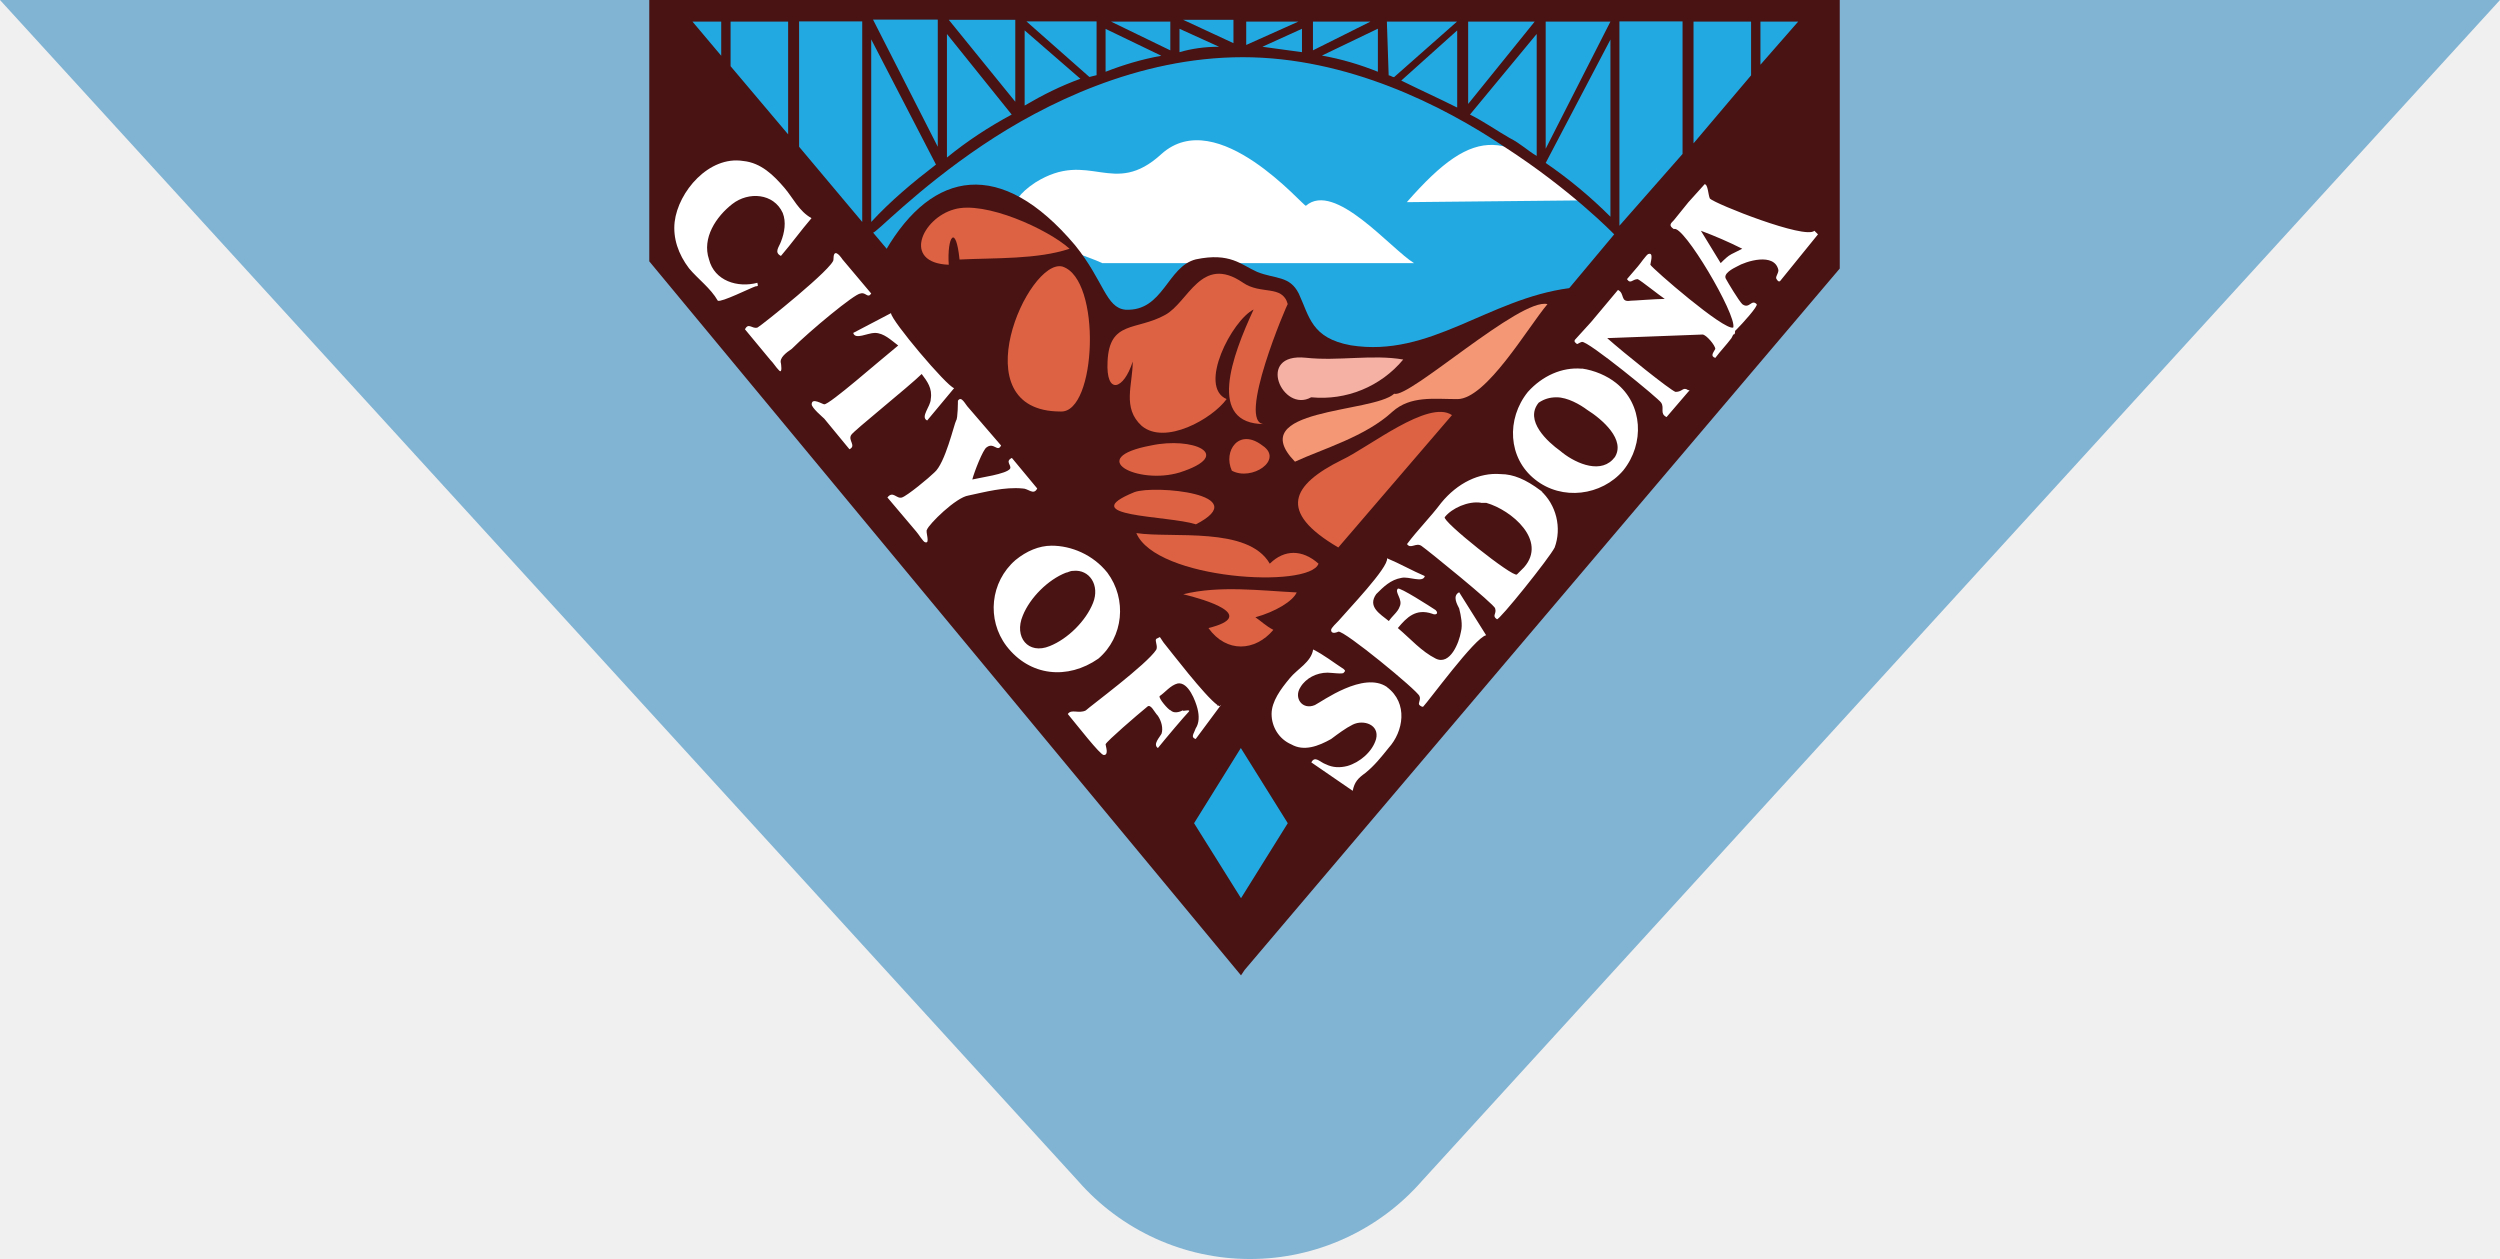
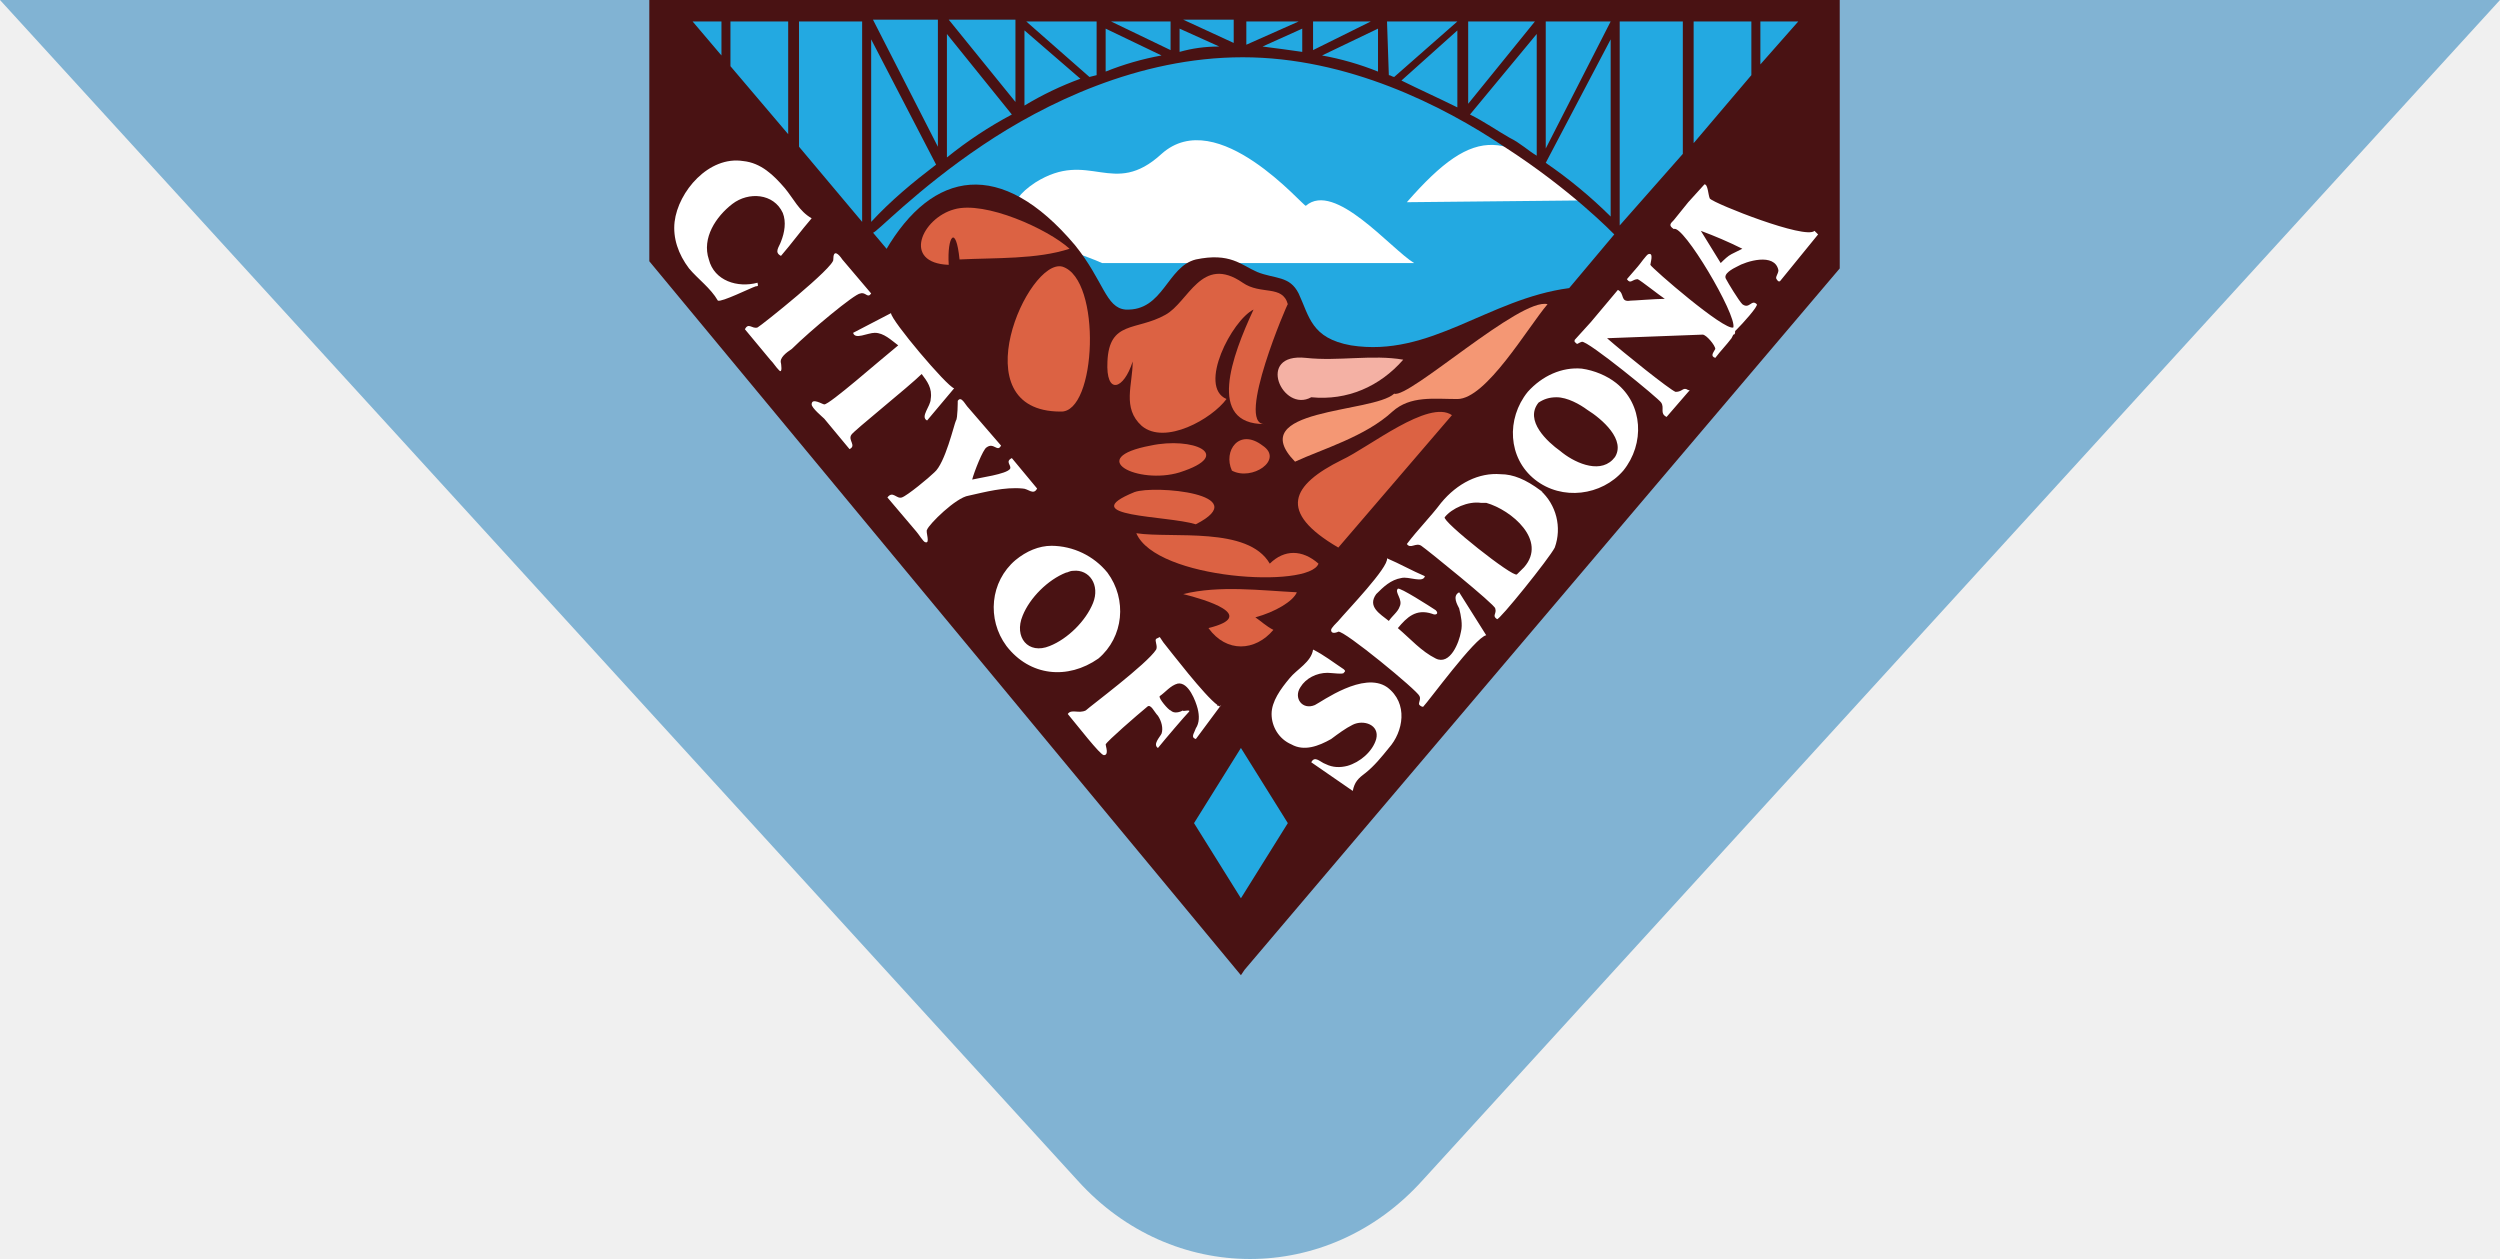
<svg xmlns="http://www.w3.org/2000/svg" width="139" height="70" viewBox="0 0 139 70" fill="none">
-   <path d="M139 0H0l59.93 65.65a12.7 12.7 0 0 0 19.14 0L139 0Z" fill="#81B3D3" />
-   <path d="M36.8.5 69 38.2 101.09.7 36.8.5Z" fill="#23A9E1" />
-   <path d="M61.27 14.63h17.35c-1.3-.8-4.41-4.58-6.01-3.19-.1.1-4.92-5.67-8.03-2.88-2.7 2.48-4-.3-7.02 1.59-3.6 2.39 2 3.68 3.71 4.47Zm26.78-3.49-9.83.1c3.91-4.47 5.62-3.98 9.83-.1Z" fill="#fff" />
-   <path d="M97.88 3.58V1.2h2.1l-2.1 2.4Zm-49.34 9.35c.1.1 2.4-2.38 6.11-4.87 3.41-2.29 8.63-4.88 14.45-4.88 5.81 0 11.13 2.69 14.54 4.98 3.7 2.39 6.01 4.77 6.11 4.87l-2.5 2.99c-4.52.6-7.73 3.88-12.14 3.18-2.2-.4-2.3-1.59-2.9-2.88-.5-1-1.31-.8-2.31-1.2-.9-.4-1.5-1.1-3.41-.7-1.6.4-1.8 2.9-3.91 2.8-1.1-.1-1.2-1.6-2.81-3.59-4.11-4.87-7.92-4.18-10.53.3L68.89 37.1 48.54 12.93ZM40.1 1.2v1.9l-1.6-1.9h1.6Zm54.06 0h3.2v2.99l-3.2 3.78V1.19Zm-4.12 11.35V1.19h3.51v7.37l-3.5 3.98s.1 0 0 0Zm-.5-10.35v9.85c-1.1-1.1-2.3-2.1-3.6-2.99l3.6-6.86Zm-4.1-.3v6.77c-.51-.3-.91-.7-1.51-1-.7-.4-1.4-.9-2.2-1.3l3.7-4.47Zm-4.42-.2v4.28c-1-.5-2.1-1-3.11-1.5l3.1-2.78Zm.6-.5h3.71l-3.7 4.58V1.19Zm4.31 0h3.61l-3.6 7.07V1.19Zm-8.82 0h3.9l-3.5 3.09c-.1 0-.2-.1-.3-.1l-.1-2.99Zm-.5.4v2.39c-1-.4-2-.7-3.11-.9l3.1-1.49Zm-4.22 0v1.3l-2.2-.3 2.2-1Zm-6.81 0 2.2 1c-.8 0-1.5.1-2.2.3v-1.3Zm-4.12 0 3.11 1.5c-1.1.2-2.1.5-3.1.89V1.59Zm3.61 1.2-3.3-1.6h3.3v1.6Zm3.51-.4-2.8-1.3h2.8v1.3Zm.7-1.2h2.91l-2.9 1.3v-1.3Zm3.72 0h3.2l-3.2 1.6v-1.6ZM60.57 4.28l-3.5-3.09h3.9v2.99l-.4.1Zm-3.6-2.59 3.1 2.69c-1.1.4-2.1.9-3.1 1.49V1.69Zm-4.32.2 3.6 4.48c-1.3.7-2.5 1.49-3.6 2.39V1.89Zm-4.21.3 3.6 6.96c-1.3 1-2.5 2-3.6 3.19V2.19Zm3.7 5.97-3.6-7.07h3.6v7.07Zm4.32-2.49L52.75 1.1h3.7v4.58Zm-12.64 1.8-3.2-3.79V1.2h3.2v6.27Zm.6-6.28h3.52v11.15l-3.51-4.18V1.19ZM69.3 0H36.1v14.53L69 54.23l.2-.3 33.09-39V0h-33Z" fill="#491213" />
-   <path d="m66.39 45.77 2.6-4.18 2.61 4.18-2.6 4.17-2.61-4.17Z" fill="#23A9E1" />
-   <path d="M74.41 30.44c-3.4-1.99-2.6-3.48.2-4.87 1.5-.7 4.81-3.38 6.12-2.49l-6.32 7.36Zm-2.3 2.5c-2.01-.1-4.32-.4-6.32.1 1.2.29 4.2 1.18 1.4 1.88 1 1.4 2.6 1.3 3.61.1-.4-.2-.7-.5-1-.7 1.1-.3 2.1-.9 2.3-1.39Zm1.2-1.6c-.9-.8-1.9-.8-2.71 0-1.2-2.09-5.42-1.4-7.42-1.7 1.1 2.6 9.63 3.1 10.13 1.7Zm-6.82-2.19c-1.6-.5-6.82-.4-3.41-1.79 1.1-.4 6.72.1 3.4 1.8Zm2-2.98c-.5-1.1.4-2.4 1.7-1.4 1.21.8-.6 2-1.7 1.4Zm-2.9.1c-2.31.7-5.32-.8-1.6-1.5 2.3-.5 4.7.5 1.6 1.5-.1 0 .1 0 0 0Zm-2.61-6.17c-.5 1.59-1.5 1.89-1.4 0 .1-2.3 1.6-1.7 3.2-2.59 1.3-.7 2-3.38 4.32-1.8 1 .7 2.2.1 2.5 1.2 0-.1-2.9 6.67-1.3 6.67-3.21 0-1.8-3.78-.6-6.37-1.2.6-3.11 4.28-1.5 4.98-.8 1.1-3.42 2.58-4.72 1.49-1.1-1-.5-2.29-.5-3.58Zm-4.01 2.78c-5.62 0-1.8-8.55.1-8.06 2.2.7 1.9 8.16-.1 8.06Zm-6.22-8.16c-2.6-.1-1.5-2.58.3-3.08 1.7-.5 5.21 1.1 6.42 2.19-1.8.6-4.11.5-6.12.6-.2-2-.7-1.3-.6.3Z" fill="#DC6243" />
-   <path d="M72 25.67c-2.9-2.99 4.32-2.69 5.52-3.78.8.3 7.02-5.37 8.52-4.98-1.1 1.3-3.4 5.28-5.01 5.28-1.3 0-2.6-.2-3.61.7-1.5 1.39-3.91 2.08-5.42 2.78Z" fill="#F49774" />
-   <path d="M72.9 22.09c-1.6.9-3.1-2.49-.3-2.2 1.81.2 3.72-.2 5.42.1a5.9 5.9 0 0 1-5.11 2.1Z" fill="#F4B1A4" />
-   <path d="M51.25 20.8c.3.4.6.79.5 1.39 0 .4-.6 1-.2 1.19l1.5-1.8c-.4-.09-3.51-3.77-3.51-4.17l-2.1 1.1c.1.4.8 0 1.2 0 .5 0 .9.4 1.3.7-1.1.89-3.8 3.27-4.11 3.27-.1 0-.7-.4-.7 0 0 .2.6.7.7.8l1.4 1.7c.4-.2-.1-.5.1-.8.1-.2 3.21-2.69 3.92-3.39Zm-3.41-4.48c.3-.1.4.3.6 0l-1.6-1.9c-.2-.3-.5-.6-.5 0 .1.4-4.02 3.69-4.22 3.79-.3.1-.5-.3-.7.1l1.4 1.69c.2.2.3.4.5.6.2.2.1-.4.1-.4-.1-.3.3-.6.6-.8 1-1 3.51-3.08 3.82-3.08Zm-5.72-.6c-1.1.3-2.4-.1-2.7-1.3-.4-1.19.4-2.38 1.3-3.08.9-.7 2.3-.6 2.8.5.2.5.1 1.1-.1 1.6-.1.29-.4.59 0 .79.6-.7 1.1-1.4 1.7-2.1-.7-.39-1-1.09-1.5-1.68-.6-.7-1.3-1.4-2.3-1.5-1.9-.3-3.61 1.7-3.81 3.39-.1.9.2 1.79.8 2.58.5.6 1.2 1.1 1.6 1.8.2.1 1.8-.7 2.1-.8.21 0 .1-.1.1-.2 0 0-.5.2 0 0ZM67.69 39.2c-.7-.5-2.6-2.99-3-3.48l-.2-.3-.2.1c-.1.1.1.4 0 .6-.5.8-3.72 3.18-3.92 3.38-.4.2-.8-.1-1 .2.5.6 1.8 2.28 2 2.28.3 0 .1-.5.1-.6.1-.2 1.7-1.58 2.31-2.08.2-.2.4.3.6.5.2.3.3.7.2 1-.1.19-.5.59-.2.79.4-.5 1.5-1.8 1.7-2 .2-.2-.4 0-.3-.1-.2.1-.5.2-.7 0-.1 0-.7-.69-.6-.79.3-.2.6-.6 1-.7.6-.1 1 1 1.1 1.4.1.4.1.8-.1 1.1-.1.3-.3.49 0 .59l1.41-1.9c0 .1-.1.1-.2 0 .1.1-.1 0 0 0Zm-9.22-8.86c-.7 0-1.4.3-2.01.8a3.52 3.52 0 0 0-.5 4.78c1.3 1.69 3.4 1.89 5.11.7 1.4-1.2 1.6-3.3.5-4.78-.8-1-2-1.5-3.1-1.5Zm1.2 1.4c.9-.1 1.5.8 1.1 1.79-.4 1-1.4 1.99-2.4 2.39-1.2.5-2.01-.5-1.5-1.7.4-.99 1.4-1.99 2.4-2.38.1 0 .2-.1.4-.1Zm-2.8-4.58c.3 0 .6.4.8 0l-1.41-1.7c-.4.2 0 .4-.1.6-.2.3-1.7.5-2.1.6.1-.4.6-1.69.8-1.79.4-.3.6.3.8-.1l-1.8-2.09c-.2-.2-.4-.7-.6-.4 0 0 0 1-.1 1.1-.11.2-.61 2.39-1.21 2.89-.3.3-1.5 1.29-1.8 1.39-.3.1-.5-.4-.81 0l1.6 1.89c.1.1.4.6.5.6.3.1 0-.6.1-.7.1-.3 1.61-1.8 2.31-1.9.9-.19 2-.49 3.01-.39-.2 0 .2 0 0 0Zm24.26 6.67c.1.4.2.9.1 1.29-.1.6-.6 1.89-1.4 1.5-.8-.4-1.4-1.1-2.11-1.7.5-.6 1-1.1 1.9-.8.2.1.4 0 .2-.2-.3-.2-2-1.29-2.1-1.19-.2.2.3.6.1 1-.1.3-.4.5-.6.8-.5-.4-1.2-.8-.7-1.5.4-.4.8-.8 1.4-.9.4-.1 1.2.3 1.3-.1-.7-.3-1.4-.7-2.1-.99.1.5-2.2 2.89-2.7 3.48-.1.1-.41.4-.41.5 0 .3.4.1.4.1.3-.1 4.41 3.28 4.51 3.58.1.2-.1.4 0 .5 0 0 .1.1.2.1.3-.3 2.91-3.88 3.51-3.98l-1.5-2.39c-.4.2-.1.7 0 .9Zm-4.01 4.37c-1.3-.9-3.61.8-4.01 1-.7.3-1.2-.4-.8-1 .3-.5.9-.8 1.5-.8.2 0 .9.1.9 0 .1-.1.1-.1 0-.2-.6-.39-1.1-.79-1.7-1.09-.1.7-.9 1.1-1.3 1.6-.5.6-1.01 1.29-1.01 1.99s.4 1.39 1.1 1.69c.7.4 1.5.1 2.21-.3.4-.3.8-.6 1.2-.8.6-.3 1.5 0 1.3.8-.2.7-.9 1.3-1.6 1.5-.4.1-.8.1-1.2-.1-.3-.1-.6-.5-.8-.1l2.3 1.58c.1-.5.3-.7.7-.99.5-.4.9-.9 1.3-1.4.81-.89 1.11-2.48-.1-3.38Zm17.65-27.95c0 .1 0 .1 0 0l-.9 1-.8.99c-.2.2-.3.3 0 .5.5-.3 3.5 4.77 3.3 5.47-.5.2-4.51-3.29-4.61-3.49 0-.1.2-.7-.1-.6-.1 0-.5.6-.6.7l-.6.7c.2.3.3 0 .6 0 .2.1 1.2.9 1.5 1.1-.5 0-1.7.1-1.9.1-.6.1-.3-.4-.7-.6l-1.5 1.79-.91 1v.1c.2.2.1.1.4 0 .3-.1 4.31 3.18 4.41 3.38.2.3-.1.6.3.8l1.2-1.4c.1-.1.1-.1 0-.1-.3-.2-.3.1-.7.1-.3-.1-2.9-2.19-3.8-2.99l5.3-.2c.2 0 .71.6.71.8-.1.2-.3.4 0 .5.3-.4.6-.7.9-1.1l.1-.2c.1 0 .1-.1.1-.2l.1-.1c.3-.3 1.2-1.29 1.1-1.39-.3-.3-.4.3-.8 0-.2-.2-.8-1.2-.9-1.39-.2-.3.4-.6.6-.7.5-.3 2.1-.8 2.31.2 0 .2-.2.4-.1.5 0 0 .1.2.2.1l2.1-2.59-.2-.2c-.5.5-5.51-1.49-5.81-1.79-.1-.2-.1-.8-.3-.8Zm-.2 2.58c.8.3 1.5.6 2.3 1l-.6.3c-.2.1-.4.3-.6.5l-1.1-1.8Zm-6.62 7.67c-1.1-.1-2.2.4-3 1.29-1.21 1.5-1.11 3.68.4 4.87 1.5 1.2 3.7.9 4.9-.5 1.2-1.49 1.1-3.68-.4-4.87-.5-.4-1.2-.7-1.9-.8Zm-1.4 1.59c.6 0 1.3.4 1.7.7.8.5 2.2 1.68 1.5 2.68 0-.1.1-.1-.1.1-.8.8-2.2.1-2.9-.5-.7-.5-2.01-1.69-1.2-2.68.3-.2.6-.3 1-.3Zm-3.11 4.27c-1.2-.1-2.41.5-3.31 1.6-.6.8-1.3 1.49-1.9 2.29.2.3.5-.1.8.1.3.2 4.1 3.28 4.1 3.48.1.3-.2.4.1.6.1.1 2.91-3.39 3.21-3.99.4-1.09.1-2.38-.8-3.18.1.1.2.1 0 0-.8-.6-1.5-.9-2.2-.9Zm-1.1 1.6h.3c1.4.4 3.4 2.09 2.1 3.58l-.4.4c-.2.2-4.21-2.99-4.01-3.19.4-.5 1.3-.9 2-.8Z" fill="#fff" />
+   <path d="M139 0H0l59.931 65.653c5.238 5.796 13.9 5.796 19.138 0L139 0Z" fill="#81B3D3" />
+   <path d="m36.804.497 32.191 37.707L101.086.696 36.804.497Z" fill="#23A9E1" />
+   <path d="M61.273 14.625h17.35c-1.304-.796-4.413-4.577-6.017-3.184-.1.1-4.914-5.67-8.023-2.885-2.708 2.487-4.012-.298-7.02 1.592-3.61 2.388 2.006 3.681 3.71 4.477Zm26.776-3.482-9.828.1c3.911-4.478 5.616-3.98 9.828-.1Z" fill="#fff" />
+   <path d="M97.877 3.582V1.194h2.106l-2.106 2.388Zm-49.34 9.352c.1.1 2.407-2.388 6.117-4.875 3.41-2.289 8.625-4.875 14.441-4.875 5.817 0 11.132 2.686 14.541 4.974 3.711 2.388 6.017 4.776 6.118 4.875l-2.507 2.985c-4.513.597-7.722 3.88-12.135 3.184-2.206-.398-2.306-1.592-2.908-2.886-.501-.994-1.304-.795-2.306-1.193-.903-.398-1.505-1.095-3.41-.697-1.605.398-1.805 2.885-3.911 2.786-1.103-.1-1.204-1.592-2.808-3.582-4.112-4.875-7.922-4.178-10.53.299l19.656 23.18-20.358-24.175Zm-8.424-11.74v1.89l-1.604-1.89h1.604Zm54.053 0h3.21v2.985l-3.21 3.78V1.194Zm-4.111 11.342V1.194h3.51v7.362l-3.51 3.98s.1 0 0 0Zm-.502-10.347v9.85a26.064 26.064 0 0 0-3.61-2.985l3.61-6.865Zm-4.111-.299v6.766c-.502-.299-.903-.697-1.505-.995-.702-.398-1.404-.896-2.206-1.294l3.71-4.477Zm-4.413-.199V5.97c-1.003-.497-2.106-.995-3.109-1.492l3.11-2.786Zm.602-.497h3.71l-3.71 4.576V1.194Zm4.312 0h3.61l-3.61 7.064V1.194Zm-8.825 0h3.911l-3.51 3.084c-.1 0-.2-.1-.3-.1l-.101-2.984Zm-.501.398V3.98a15.973 15.973 0 0 0-3.11-.896l3.11-1.492Zm-4.212 0v1.293c-.702-.1-1.404-.199-2.207-.298l2.207-.995Zm-6.82 0 2.207.995c-.803 0-1.505.1-2.207.298V1.592Zm-4.111 0 3.108 1.492a15.975 15.975 0 0 0-3.108.896V1.592Zm3.61 1.194-3.31-1.592h3.31v1.592Zm3.51-.398-2.808-1.294h2.808v1.294Zm.702-1.194h2.908l-2.908 1.293V1.194Zm3.71 0h3.21l-3.21 1.592V1.194ZM60.571 4.278l-3.51-3.084h3.911v2.985l-.4.1Zm-3.61-2.587 3.109 2.687A17.83 17.83 0 0 0 56.96 5.87V1.69Zm-4.312.2 3.61 4.476a22.625 22.625 0 0 0-3.61 2.388V1.89Zm-4.212.298 3.61 6.964c-1.304.995-2.507 1.99-3.61 3.184V2.189Zm3.71 5.97-3.61-7.065h3.61v7.064ZM56.46 5.67l-3.711-4.577h3.71v4.577ZM43.823 7.46l-3.21-3.78V1.194h3.21v6.268Zm.602-6.267h3.51v11.143l-3.51-4.179V1.194ZM69.296 0H36.102v14.526l32.893 39.696.2-.298 33.094-39V0H69.296Z" fill="#491213" />
+   <path d="m66.388 45.766 2.607-4.18 2.608 4.18-2.608 4.178-2.607-4.178Z" fill="#23A9E1" />
+   <path d="M74.41 30.444c-3.409-1.99-2.607-3.482.201-4.875 1.504-.697 4.814-3.383 6.117-2.487l-6.317 7.362Zm-2.306 2.487c-2.006-.1-4.312-.398-6.318.1 1.204.298 4.212 1.194 1.404 1.89 1.003 1.393 2.608 1.293 3.61.1-.4-.2-.702-.498-1.002-.697 1.103-.298 2.105-.895 2.306-1.393Zm1.204-1.592c-.903-.796-1.906-.796-2.708 0-1.204-2.089-5.415-1.392-7.421-1.691 1.103 2.587 9.627 3.084 10.129 1.691Zm-6.82-2.188c-1.604-.498-6.82-.398-3.41-1.791 1.104-.398 6.72.1 3.41 1.79Zm2.006-2.985c-.501-1.095.401-2.388 1.705-1.393 1.203.796-.602 1.99-1.705 1.393Zm-2.908.1c-2.307.696-5.315-.797-1.605-1.493 2.307-.497 4.714.497 1.605 1.492-.1 0 .1 0 0 0Zm-2.608-6.169c-.501 1.592-1.504 1.89-1.404 0 .1-2.288 1.605-1.691 3.21-2.587 1.303-.696 2.005-3.382 4.312-1.79 1.002.696 2.206.099 2.507 1.193 0-.1-2.908 6.666-1.304 6.666-3.21 0-1.805-3.78-.602-6.367-1.203.597-3.109 4.278-1.504 4.974-.802 1.095-3.41 2.587-4.713 1.493-1.103-.995-.502-2.289-.502-3.582Zm-4.011 2.786c-5.616 0-1.805-8.556.1-8.059 2.206.696 1.906 8.158-.1 8.059Zm-6.218-8.158c-2.607-.1-1.504-2.587.301-3.085 1.705-.497 5.215 1.095 6.418 2.19-1.805.596-4.111.496-6.117.596-.2-1.99-.702-1.293-.602.299Z" fill="#DC6243" />
+   <path d="M72.004 25.669c-2.908-2.985 4.312-2.687 5.515-3.781.803.298 7.02-5.373 8.525-4.975-1.103 1.294-3.41 5.273-5.014 5.273-1.304 0-2.608-.199-3.61.697-1.505 1.393-3.912 2.09-5.416 2.786Z" fill="#F49774" />
+   <path d="M72.906 22.087c-1.605.895-3.109-2.487-.3-2.189 1.804.199 3.71-.199 5.415.1-1.304 1.492-3.11 2.288-5.115 2.089Z" fill="#F4B1A4" />
+   <path d="M51.245 20.794c.301.398.602.795.502 1.392 0 .398-.602.995-.201 1.194l1.504-1.79c-.4-.1-3.51-3.781-3.51-4.18l-2.106 1.095c.1.398.803 0 1.204 0 .501 0 .902.398 1.303.697-1.103.895-3.81 3.283-4.111 3.283-.1 0-.702-.398-.702 0 0 .199.602.696.702.796l1.404 1.691c.401-.199-.1-.497.1-.796.1-.199 3.21-2.686 3.911-3.382Zm-3.41-4.477c.301-.1.402.298.602 0l-1.604-1.89c-.2-.3-.502-.598-.502 0 .1.397-4.011 3.68-4.212 3.78-.3.1-.501-.299-.702.1.502.596.903 1.094 1.404 1.69.2.2.301.399.502.598.2.199.1-.398.1-.398-.1-.299.3-.597.602-.796 1.003-.995 3.51-3.084 3.81-3.084Zm-5.716-.598c-1.103.299-2.406-.099-2.707-1.293-.401-1.194.4-2.388 1.303-3.084.903-.697 2.307-.597 2.808.497.2.498.1 1.095-.1 1.592-.1.299-.401.597 0 .796.602-.696 1.103-1.393 1.705-2.09-.702-.397-1.003-1.094-1.504-1.69-.602-.697-1.304-1.393-2.307-1.493-1.905-.298-3.61 1.691-3.81 3.383-.101.895.2 1.79.802 2.587.501.597 1.203 1.094 1.604 1.79.2.1 1.805-.696 2.106-.795.2 0 .1-.1.1-.2 0 0-.501.2 0 0ZM67.692 39.2c-.702-.497-2.608-2.984-3.009-3.482l-.2-.298-.2.099c-.101.1.1.398 0 .597-.502.796-3.711 3.184-3.912 3.383-.401.199-.802-.1-1.003.199.502.597 1.805 2.288 2.006 2.288.3 0 .1-.498.1-.597.1-.199 1.705-1.592 2.307-2.09.2-.198.4.3.601.498.2.299.301.697.2.995-.1.199-.5.597-.2.796.401-.498 1.505-1.79 1.705-1.99.2-.199-.4 0-.3-.1-.201.1-.502.2-.703 0-.1 0-.702-.696-.601-.795.3-.2.601-.597 1.002-.697.602-.1 1.003.995 1.104 1.393.1.398.1.796-.1 1.094-.1.299-.302.498 0 .598l1.403-1.89c0 .099-.1.099-.2 0 .1.099-.1 0 0 0Zm-9.226-8.854c-.702 0-1.404.298-2.006.796-1.404 1.193-1.605 3.283-.502 4.775 1.304 1.691 3.41 1.89 5.115.696 1.404-1.193 1.605-3.283.501-4.775a4.048 4.048 0 0 0-3.108-1.492Zm1.203 1.392c.903-.1 1.504.796 1.103 1.791-.401.995-1.404 1.99-2.407 2.388-1.203.498-2.005-.497-1.504-1.691.401-.995 1.404-1.99 2.407-2.388.1 0 .2-.1.401-.1Zm-2.808-4.576c.3 0 .602.398.802 0l-1.404-1.692c-.4.2 0 .398-.1.598-.2.298-1.705.497-2.106.596.1-.398.602-1.69.802-1.79.402-.299.602.298.803-.1l-1.805-2.09c-.201-.198-.402-.696-.602-.397 0 0 0 .995-.1 1.094-.1.2-.602 2.388-1.204 2.886-.3.298-1.504 1.293-1.805 1.392-.3.1-.501-.398-.802 0l1.604 1.89c.1.1.401.598.502.598.3.1 0-.597.1-.697.1-.298 1.605-1.79 2.307-1.89.902-.2 2.005-.498 3.008-.398-.2 0 .2 0 0 0Zm24.269 6.666c.1.398.2.895.1 1.293-.1.597-.602 1.89-1.404 1.492-.802-.398-1.404-1.094-2.106-1.69.502-.598 1.003-1.095 1.906-.797.2.1.4 0 .2-.199-.3-.199-2.006-1.293-2.106-1.194-.2.2.301.597.1.995-.1.299-.4.498-.601.796-.502-.398-1.204-.796-.702-1.492.4-.398.802-.796 1.404-.896.4-.1 1.203.299 1.303-.1-.702-.298-1.404-.695-2.106-.994.1.497-2.206 2.885-2.707 3.482-.1.1-.401.398-.401.498 0 .298.4.1.4.1.302-.1 4.413 3.282 4.514 3.58.1.2-.1.399 0 .498 0 0 .1.1.2.1.3-.299 2.908-3.88 3.51-3.98l-1.504-2.388c-.401.2-.1.697 0 .896Zm-4.012 4.377c-1.303-.895-3.61.796-4.01.995-.703.299-1.204-.398-.803-.995.3-.497.902-.796 1.504-.796.2 0 .903.1.903 0 .1-.1.1-.1 0-.199-.602-.398-1.103-.796-1.705-1.094-.1.696-.903 1.094-1.304 1.592-.501.597-1.003 1.293-1.003 1.99 0 .696.401 1.392 1.103 1.691.702.398 1.505.1 2.207-.298.4-.299.802-.598 1.203-.796.602-.299 1.504 0 1.304.796-.2.696-.903 1.293-1.605 1.492-.401.1-.802.1-1.203-.1-.301-.1-.602-.497-.803-.1l2.307 1.593c.1-.498.3-.697.702-.995.501-.398.903-.896 1.304-1.393.802-.896 1.103-2.487-.1-3.383Zm17.65-27.956c0 .1 0 .1 0 0l-.902.995-.802.994c-.201.2-.301.299 0 .498.501-.299 3.51 4.775 3.309 5.472-.502.199-4.513-3.283-4.613-3.482 0-.1.2-.697-.1-.597-.1 0-.502.597-.602.696l-.602.697c.2.298.301 0 .602 0 .2.099 1.203.895 1.504 1.094-.501 0-1.705.1-1.905.1-.602.099-.301-.398-.702-.598l-1.504 1.791-.903.995v.1c.2.199.1.1.401 0 .3-.1 4.312 3.183 4.413 3.382.2.299-.1.597.3.796l1.204-1.393c.1-.1.1-.1 0-.1-.301-.198-.301.1-.702.1-.301-.1-2.908-2.188-3.811-2.984l5.315-.2c.2 0 .702.598.702.797-.1.199-.3.398 0 .497.3-.398.602-.696.903-1.094l.1-.2c.1 0 .1-.099.1-.198l.1-.1c.301-.298 1.204-1.293 1.104-1.393-.301-.298-.402.299-.803 0-.2-.199-.802-1.194-.902-1.393-.2-.298.4-.596.602-.696.5-.298 2.105-.796 2.306.2 0 .198-.2.397-.1.497 0 0 .1.198.2.099l2.106-2.587-.2-.199c-.502.498-5.516-1.492-5.817-1.79-.1-.2-.1-.796-.3-.796Zm-.2 2.586c.802.299 1.504.597 2.306.995l-.601.299c-.2.1-.401.298-.602.497l-1.103-1.79Zm-6.619 7.661c-1.103-.1-2.206.398-3.008 1.293-1.204 1.493-1.104 3.681.4 4.875 1.505 1.194 3.711.896 4.915-.497 1.203-1.492 1.103-3.681-.401-4.875-.502-.398-1.204-.697-1.906-.796Zm-1.404 1.592c.602 0 1.304.398 1.705.696.802.498 2.206 1.692 1.504 2.686 0-.099.1-.099-.1.1-.802.796-2.206.1-2.908-.497-.702-.498-2.006-1.692-1.204-2.687.301-.199.602-.298 1.003-.298Zm-3.109 4.278c-1.203-.1-2.407.497-3.31 1.592-.6.796-1.303 1.492-1.904 2.288.2.299.501-.1.802.1.3.199 4.111 3.283 4.111 3.482.1.298-.2.398.1.597.101.1 2.909-3.383 3.21-3.98a2.938 2.938 0 0 0-.802-3.184c.1.1.2.1 0 0-.803-.597-1.505-.895-2.207-.895Zm-1.103 1.592h.301c1.404.398 3.41 2.09 2.106 3.581-.2.2 0 0-.401.398-.2.2-4.212-2.984-4.011-3.183.4-.498 1.303-.896 2.005-.796Z" fill="#fff" />
</svg>
